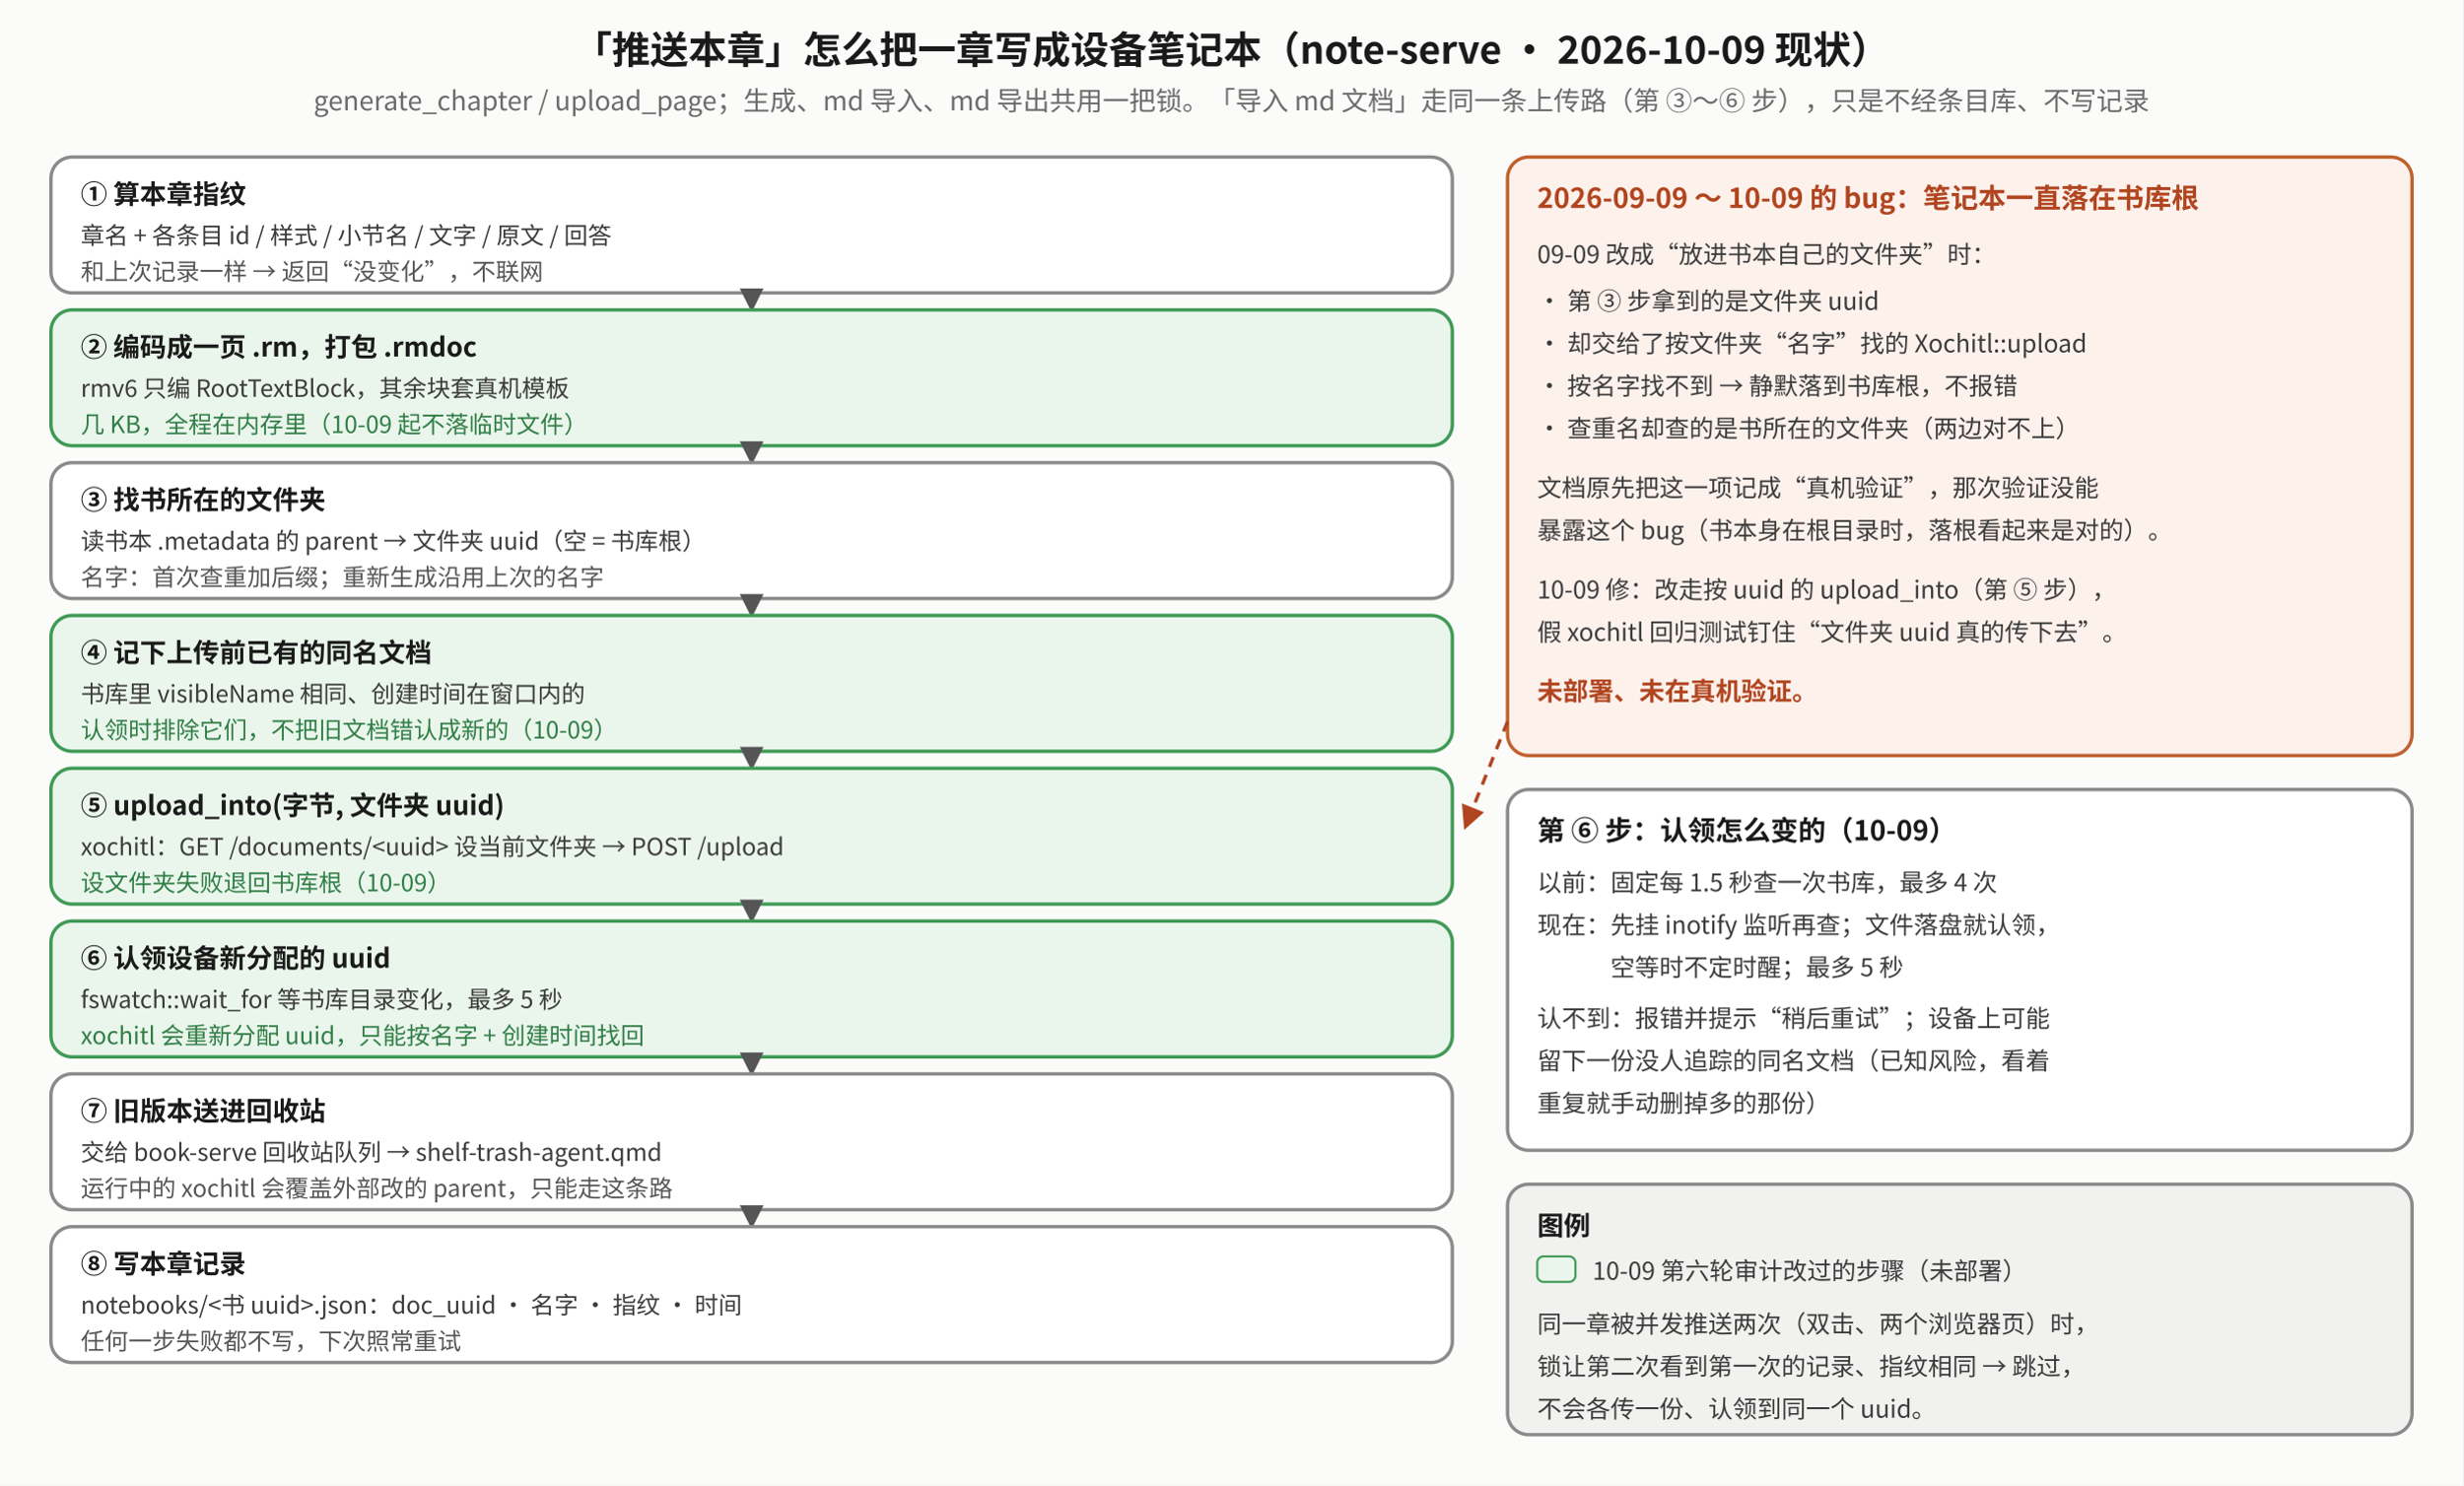
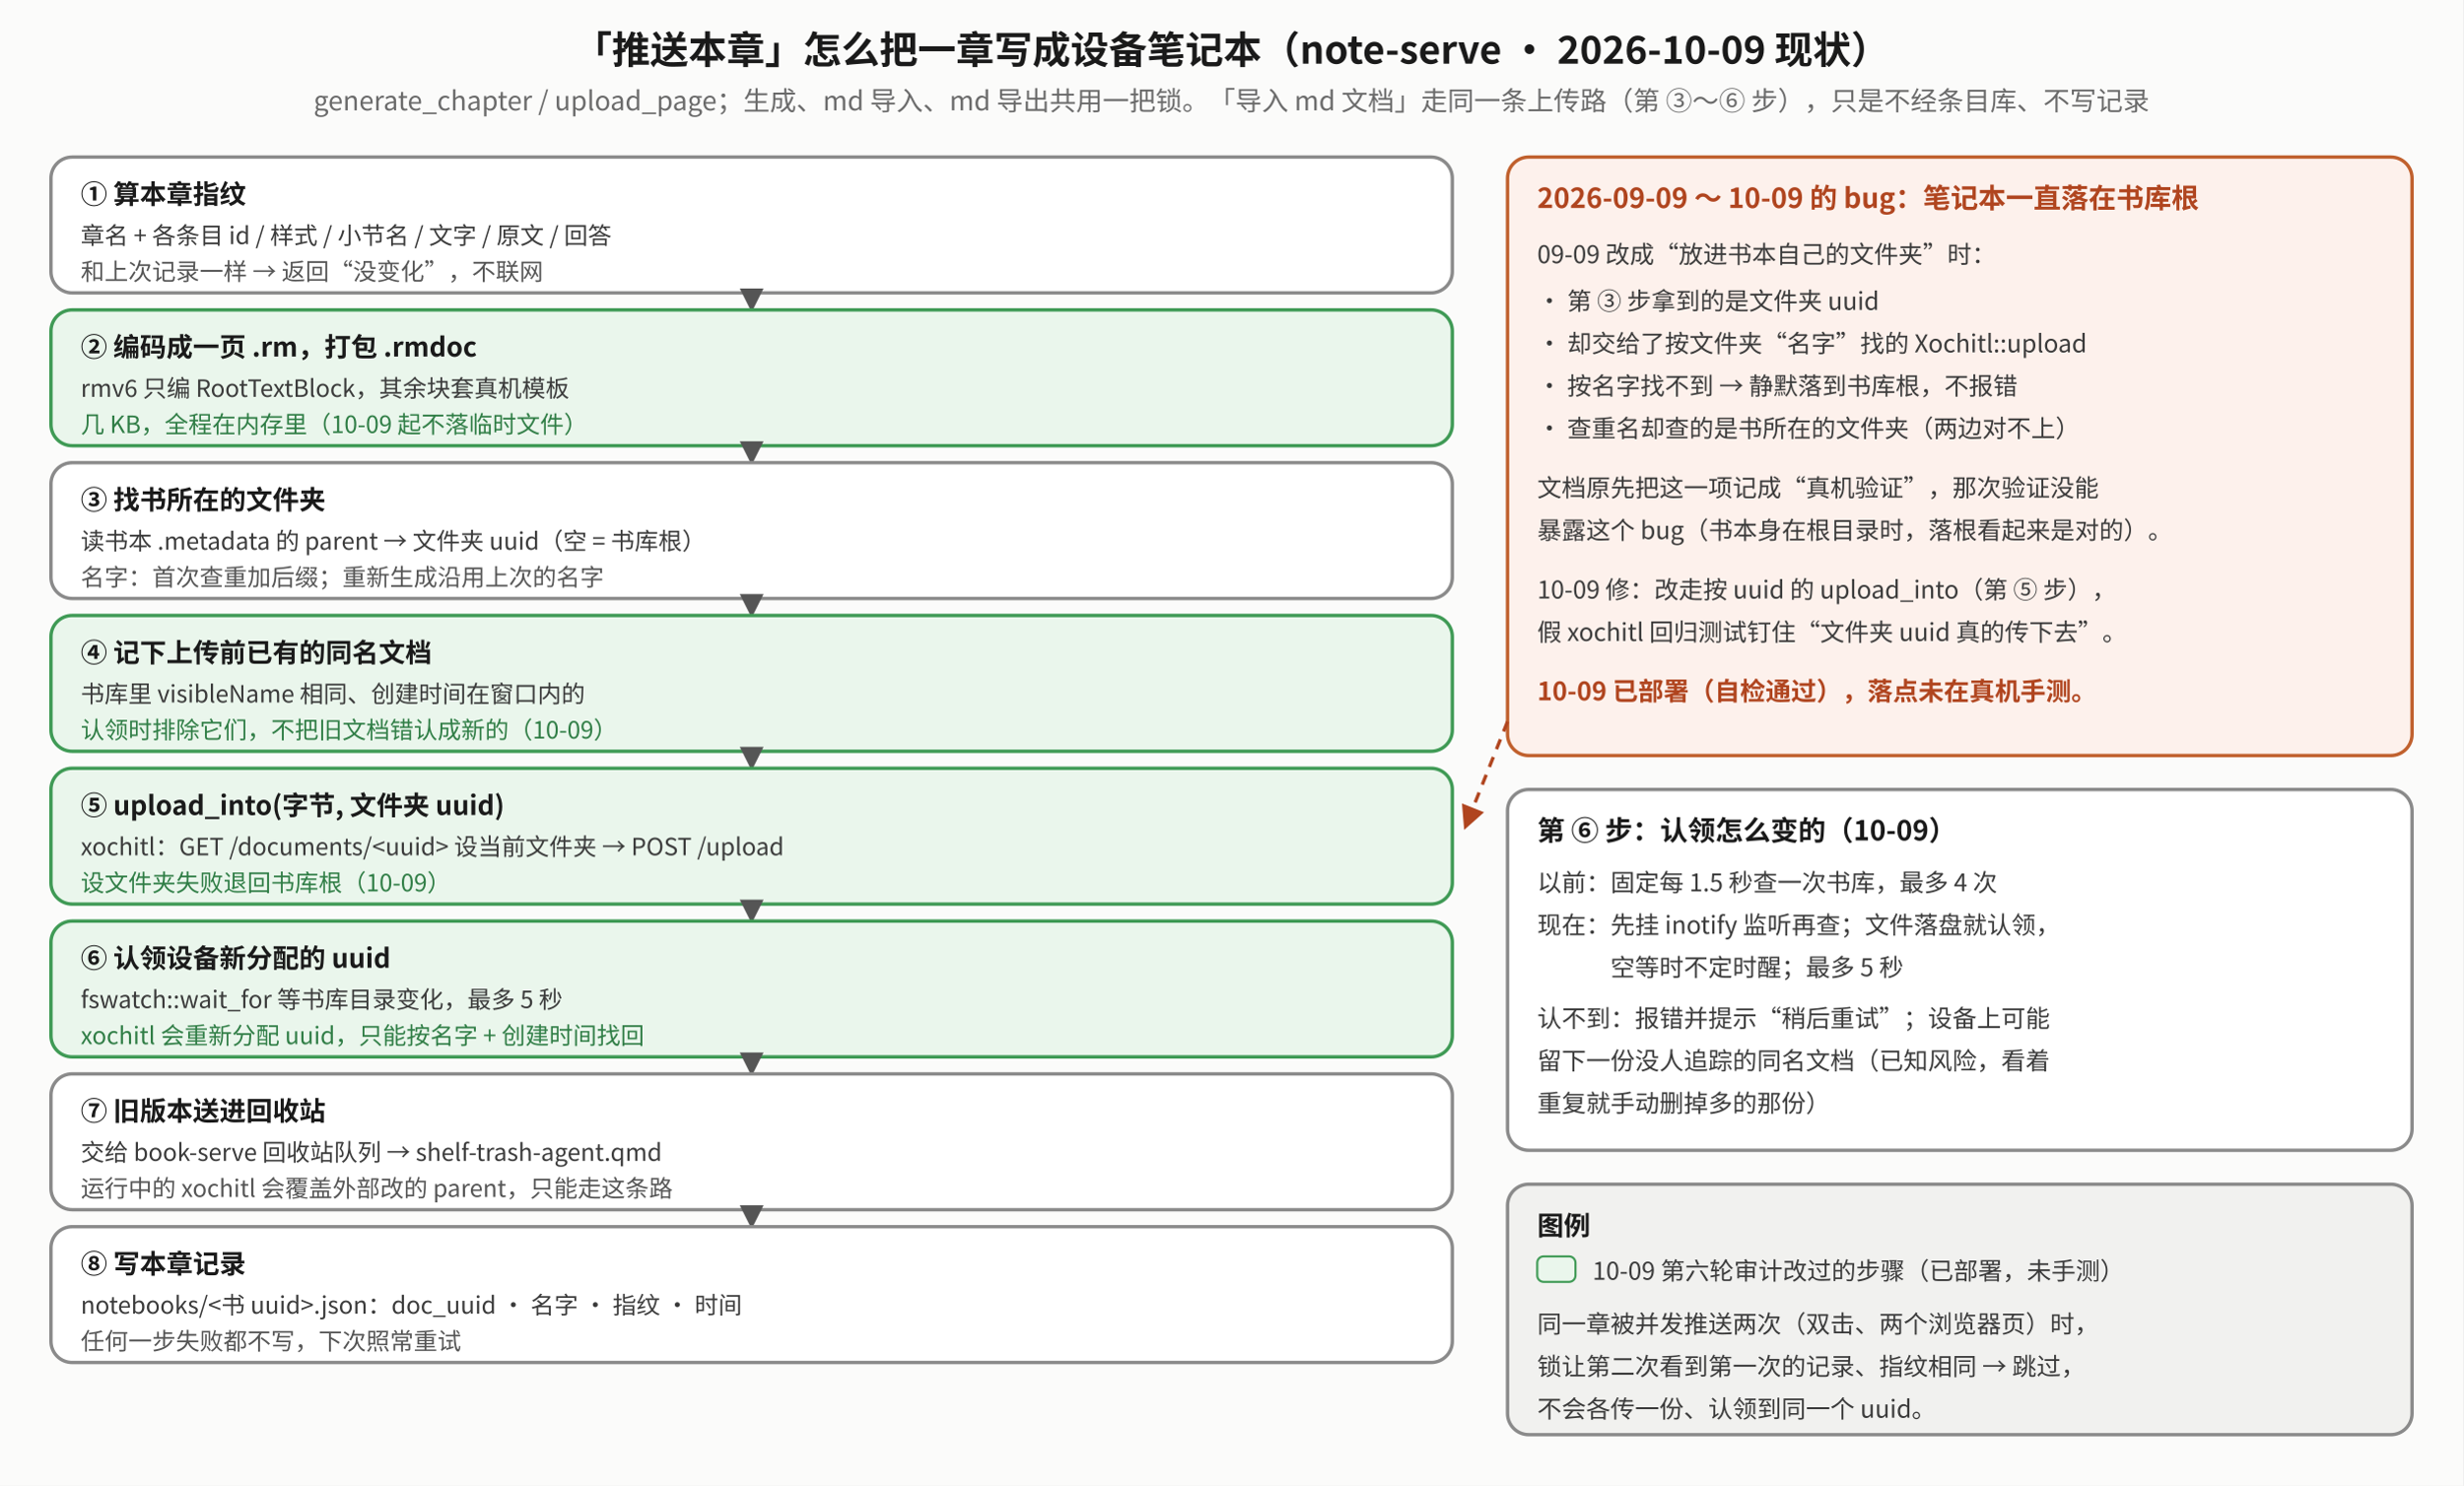
<svg xmlns="http://www.w3.org/2000/svg" viewBox="0 0 1160 700" width="1160" height="700" font-family="Noto Sans SC, Noto Sans CJK SC, sans-serif">
  <defs>
    <marker id="mk" viewBox="0 0 10 10" refX="9" refY="5" markerWidth="7" markerHeight="7" orient="auto-start-reverse">
      <path d="M0,0 L10,5 L0,10 z" fill="#555" />
    </marker>
    <marker id="mr" viewBox="0 0 10 10" refX="9" refY="5" markerWidth="7" markerHeight="7" orient="auto-start-reverse">
      <path d="M0,0 L10,5 L0,10 z" fill="#b0451f" />
    </marker>
  </defs>
  <rect x="0" y="0" width="1160" height="700" fill="#fbfbfa" />
  <text x="580" y="30" text-anchor="middle" font-size="18" font-weight="bold" fill="#1a1a1a" xml:space="preserve">「推送本章」怎么把一章写成设备笔记本（note-serve · 2026-10-09 现状）</text>
  <text x="580" y="52" text-anchor="middle" font-size="12.5" font-weight="normal" fill="#6a6a6a" xml:space="preserve">generate_chapter / upload_page；生成、md 导入、md 导出共用一把锁。「导入 md 文档」走同一条上传路（第 ③～⑥ 步），只是不经条目库、不写记录</text>
  <rect x="24" y="74" width="660" height="64" rx="10" fill="#ffffff" stroke="#8a8a8a" stroke-width="1.6" />
  <text x="38" y="96" text-anchor="start" font-size="12.5" font-weight="bold" fill="#1a1a1a" xml:space="preserve">① 算本章指纹</text>
  <text x="38" y="115" text-anchor="start" font-size="11.2" font-weight="normal" fill="#3a3a3a" xml:space="preserve">章名 + 各条目 id / 样式 / 小节名 / 文字 / 原文 / 回答</text>
  <text x="38" y="132" text-anchor="start" font-size="11.2" font-weight="normal" fill="#555" xml:space="preserve">和上次记录一样 → 返回“没变化”，不联网</text>
  <polyline points="354,138 354,146" fill="none" stroke="#555" stroke-width="1.6" marker-end="url(#mk)" />
  <rect x="24" y="146" width="660" height="64" rx="10" fill="#eaf6ec" stroke="#3f9a55" stroke-width="1.6" />
  <text x="38" y="168" text-anchor="start" font-size="12.5" font-weight="bold" fill="#1a1a1a" xml:space="preserve">② 编码成一页 .rm，打包 .rmdoc</text>
  <text x="38" y="187" text-anchor="start" font-size="11.2" font-weight="normal" fill="#3a3a3a" xml:space="preserve">rmv6 只编 RootTextBlock，其余块套真机模板</text>
  <text x="38" y="204" text-anchor="start" font-size="11.2" font-weight="normal" fill="#2f7d45" xml:space="preserve">几 KB，全程在内存里（10-09 起不落临时文件）</text>
  <polyline points="354,210 354,218" fill="none" stroke="#555" stroke-width="1.6" marker-end="url(#mk)" />
  <rect x="24" y="218" width="660" height="64" rx="10" fill="#ffffff" stroke="#8a8a8a" stroke-width="1.6" />
  <text x="38" y="240" text-anchor="start" font-size="12.5" font-weight="bold" fill="#1a1a1a" xml:space="preserve">③ 找书所在的文件夹</text>
  <text x="38" y="259" text-anchor="start" font-size="11.2" font-weight="normal" fill="#3a3a3a" xml:space="preserve">读书本 .metadata 的 parent → 文件夹 uuid（空 = 书库根）</text>
  <text x="38" y="276" text-anchor="start" font-size="11.2" font-weight="normal" fill="#555" xml:space="preserve">名字：首次查重加后缀；重新生成沿用上次的名字</text>
  <polyline points="354,282 354,290" fill="none" stroke="#555" stroke-width="1.6" marker-end="url(#mk)" />
  <rect x="24" y="290" width="660" height="64" rx="10" fill="#eaf6ec" stroke="#3f9a55" stroke-width="1.6" />
  <text x="38" y="312" text-anchor="start" font-size="12.5" font-weight="bold" fill="#1a1a1a" xml:space="preserve">④ 记下上传前已有的同名文档</text>
  <text x="38" y="331" text-anchor="start" font-size="11.2" font-weight="normal" fill="#3a3a3a" xml:space="preserve">书库里 visibleName 相同、创建时间在窗口内的</text>
  <text x="38" y="348" text-anchor="start" font-size="11.2" font-weight="normal" fill="#2f7d45" xml:space="preserve">认领时排除它们，不把旧文档错认成新的（10-09）</text>
  <polyline points="354,354 354,362" fill="none" stroke="#555" stroke-width="1.6" marker-end="url(#mk)" />
  <rect x="24" y="362" width="660" height="64" rx="10" fill="#eaf6ec" stroke="#3f9a55" stroke-width="1.6" />
  <text x="38" y="384" text-anchor="start" font-size="12.5" font-weight="bold" fill="#1a1a1a" xml:space="preserve">⑤ upload_into(字节, 文件夹 uuid)</text>
  <text x="38" y="403" text-anchor="start" font-size="11.2" font-weight="normal" fill="#3a3a3a" xml:space="preserve">xochitl：GET /documents/&lt;uuid&gt; 设当前文件夹 → POST /upload</text>
  <text x="38" y="420" text-anchor="start" font-size="11.2" font-weight="normal" fill="#2f7d45" xml:space="preserve">设文件夹失败退回书库根（10-09）</text>
  <polyline points="354,426 354,434" fill="none" stroke="#555" stroke-width="1.6" marker-end="url(#mk)" />
  <rect x="24" y="434" width="660" height="64" rx="10" fill="#eaf6ec" stroke="#3f9a55" stroke-width="1.6" />
  <text x="38" y="456" text-anchor="start" font-size="12.5" font-weight="bold" fill="#1a1a1a" xml:space="preserve">⑥ 认领设备新分配的 uuid</text>
  <text x="38" y="475" text-anchor="start" font-size="11.2" font-weight="normal" fill="#3a3a3a" xml:space="preserve">fswatch::wait_for 等书库目录变化，最多 5 秒</text>
  <text x="38" y="492" text-anchor="start" font-size="11.2" font-weight="normal" fill="#2f7d45" xml:space="preserve">xochitl 会重新分配 uuid，只能按名字 + 创建时间找回</text>
  <polyline points="354,498 354,506" fill="none" stroke="#555" stroke-width="1.6" marker-end="url(#mk)" />
  <rect x="24" y="506" width="660" height="64" rx="10" fill="#ffffff" stroke="#8a8a8a" stroke-width="1.6" />
  <text x="38" y="528" text-anchor="start" font-size="12.5" font-weight="bold" fill="#1a1a1a" xml:space="preserve">⑦ 旧版本送进回收站</text>
  <text x="38" y="547" text-anchor="start" font-size="11.2" font-weight="normal" fill="#3a3a3a" xml:space="preserve">交给 book-serve 回收站队列 → shelf-trash-agent.qmd</text>
  <text x="38" y="564" text-anchor="start" font-size="11.2" font-weight="normal" fill="#555" xml:space="preserve">运行中的 xochitl 会覆盖外部改的 parent，只能走这条路</text>
  <polyline points="354,570 354,578" fill="none" stroke="#555" stroke-width="1.6" marker-end="url(#mk)" />
  <rect x="24" y="578" width="660" height="64" rx="10" fill="#ffffff" stroke="#8a8a8a" stroke-width="1.6" />
  <text x="38" y="600" text-anchor="start" font-size="12.5" font-weight="bold" fill="#1a1a1a" xml:space="preserve">⑧ 写本章记录</text>
  <text x="38" y="619" text-anchor="start" font-size="11.2" font-weight="normal" fill="#3a3a3a" xml:space="preserve">notebooks/&lt;书 uuid&gt;.json：doc_uuid · 名字 · 指纹 · 时间</text>
  <text x="38" y="636" text-anchor="start" font-size="11.2" font-weight="normal" fill="#555" xml:space="preserve">任何一步失败都不写，下次照常重试</text>
  <rect x="710" y="74" width="426" height="282" rx="10" fill="#fdf1ec" stroke="#c0602d" stroke-width="1.6" />
  <text x="724" y="98" text-anchor="start" font-size="13" font-weight="bold" fill="#b0451f" xml:space="preserve">2026-09-09 ～ 10-09 的 bug：笔记本一直落在书库根</text>
  <text x="724" y="124" text-anchor="start" font-size="11.5" font-weight="normal" fill="#3a3a3a" xml:space="preserve">09-09 改成“放进书本自己的文件夹”时：</text>
  <text x="724" y="146" text-anchor="start" font-size="11.5" font-weight="normal" fill="#3a3a3a" xml:space="preserve">· 第 ③ 步拿到的是文件夹 uuid</text>
  <text x="724" y="166" text-anchor="start" font-size="11.5" font-weight="normal" fill="#3a3a3a" xml:space="preserve">· 却交给了按文件夹“名字”找的 Xochitl::upload</text>
  <text x="724" y="186" text-anchor="start" font-size="11.5" font-weight="normal" fill="#3a3a3a" xml:space="preserve">· 按名字找不到 → 静默落到书库根，不报错</text>
  <text x="724" y="206" text-anchor="start" font-size="11.5" font-weight="normal" fill="#3a3a3a" xml:space="preserve">· 查重名却查的是书所在的文件夹（两边对不上）</text>
  <text x="724" y="234" text-anchor="start" font-size="11.5" font-weight="normal" fill="#3a3a3a" xml:space="preserve">文档原先把这一项记成“真机验证”，那次验证没能</text>
  <text x="724" y="254" text-anchor="start" font-size="11.5" font-weight="normal" fill="#3a3a3a" xml:space="preserve">暴露这个 bug（书本身在根目录时，落根看起来是对的）。</text>
  <text x="724" y="282" text-anchor="start" font-size="11.5" font-weight="normal" fill="#3a3a3a" xml:space="preserve">10-09 修：改走按 uuid 的 upload_into（第 ⑤ 步），</text>
  <text x="724" y="302" text-anchor="start" font-size="11.5" font-weight="normal" fill="#3a3a3a" xml:space="preserve">假 xochitl 回归测试钉住“文件夹 uuid 真的传下去”。</text>
-   <text x="724" y="330" text-anchor="start" font-size="12" font-weight="bold" fill="#b0451f" xml:space="preserve">未部署、未在真机验证。</text>
+   <text x="724" y="330" text-anchor="start" font-size="12" font-weight="bold" fill="#b0451f" xml:space="preserve">10-09 已部署（自检通过），落点未在真机手测。</text>
  <polyline points="710,340 690,390" fill="none" stroke="#b0451f" stroke-width="1.6" stroke-dasharray="5 4" marker-end="url(#mr)" />
  <rect x="710" y="372" width="426" height="170" rx="10" fill="#ffffff" stroke="#8a8a8a" stroke-width="1.6" />
  <text x="724" y="396" text-anchor="start" font-size="13" font-weight="bold" fill="#1a1a1a" xml:space="preserve">第 ⑥ 步：认领怎么变的（10-09）</text>
  <text x="724" y="420" text-anchor="start" font-size="11.5" font-weight="normal" fill="#3a3a3a" xml:space="preserve">以前：固定每 1.5 秒查一次书库，最多 4 次</text>
  <text x="724" y="440" text-anchor="start" font-size="11.5" font-weight="normal" fill="#3a3a3a" xml:space="preserve">现在：先挂 inotify 监听再查；文件落盘就认领，</text>
  <text x="724" y="460" text-anchor="start" font-size="11.5" font-weight="normal" fill="#3a3a3a" xml:space="preserve">　　　空等时不定时醒；最多 5 秒</text>
  <text x="724" y="484" text-anchor="start" font-size="11.5" font-weight="normal" fill="#3a3a3a" xml:space="preserve">认不到：报错并提示“稍后重试”；设备上可能</text>
  <text x="724" y="504" text-anchor="start" font-size="11.5" font-weight="normal" fill="#3a3a3a" xml:space="preserve">留下一份没人追踪的同名文档（已知风险，看着</text>
  <text x="724" y="524" text-anchor="start" font-size="11.5" font-weight="normal" fill="#3a3a3a" xml:space="preserve">重复就手动删掉多的那份）</text>
  <rect x="710" y="558" width="426" height="118" rx="10" fill="#f1f1ef" stroke="#8a8a8a" stroke-width="1.6" />
  <text x="724" y="582" text-anchor="start" font-size="12.5" font-weight="bold" fill="#1a1a1a" xml:space="preserve">图例</text>
  <rect x="724" y="592" width="18" height="12" rx="3" fill="#eaf6ec" stroke="#3f9a55" />
-   <text x="750" y="603" text-anchor="start" font-size="11.5" font-weight="normal" fill="#3a3a3a" xml:space="preserve">10-09 第六轮审计改过的步骤（未部署）</text>
+   <text x="750" y="603" text-anchor="start" font-size="11.5" font-weight="normal" fill="#3a3a3a" xml:space="preserve">10-09 第六轮审计改过的步骤（已部署，未手测）</text>
  <text x="724" y="628" text-anchor="start" font-size="11.5" font-weight="normal" fill="#3a3a3a" xml:space="preserve">同一章被并发推送两次（双击、两个浏览器页）时，</text>
  <text x="724" y="648" text-anchor="start" font-size="11.5" font-weight="normal" fill="#3a3a3a" xml:space="preserve">锁让第二次看到第一次的记录、指纹相同 → 跳过，</text>
  <text x="724" y="668" text-anchor="start" font-size="11.5" font-weight="normal" fill="#3a3a3a" xml:space="preserve">不会各传一份、认领到同一个 uuid。</text>
</svg>
